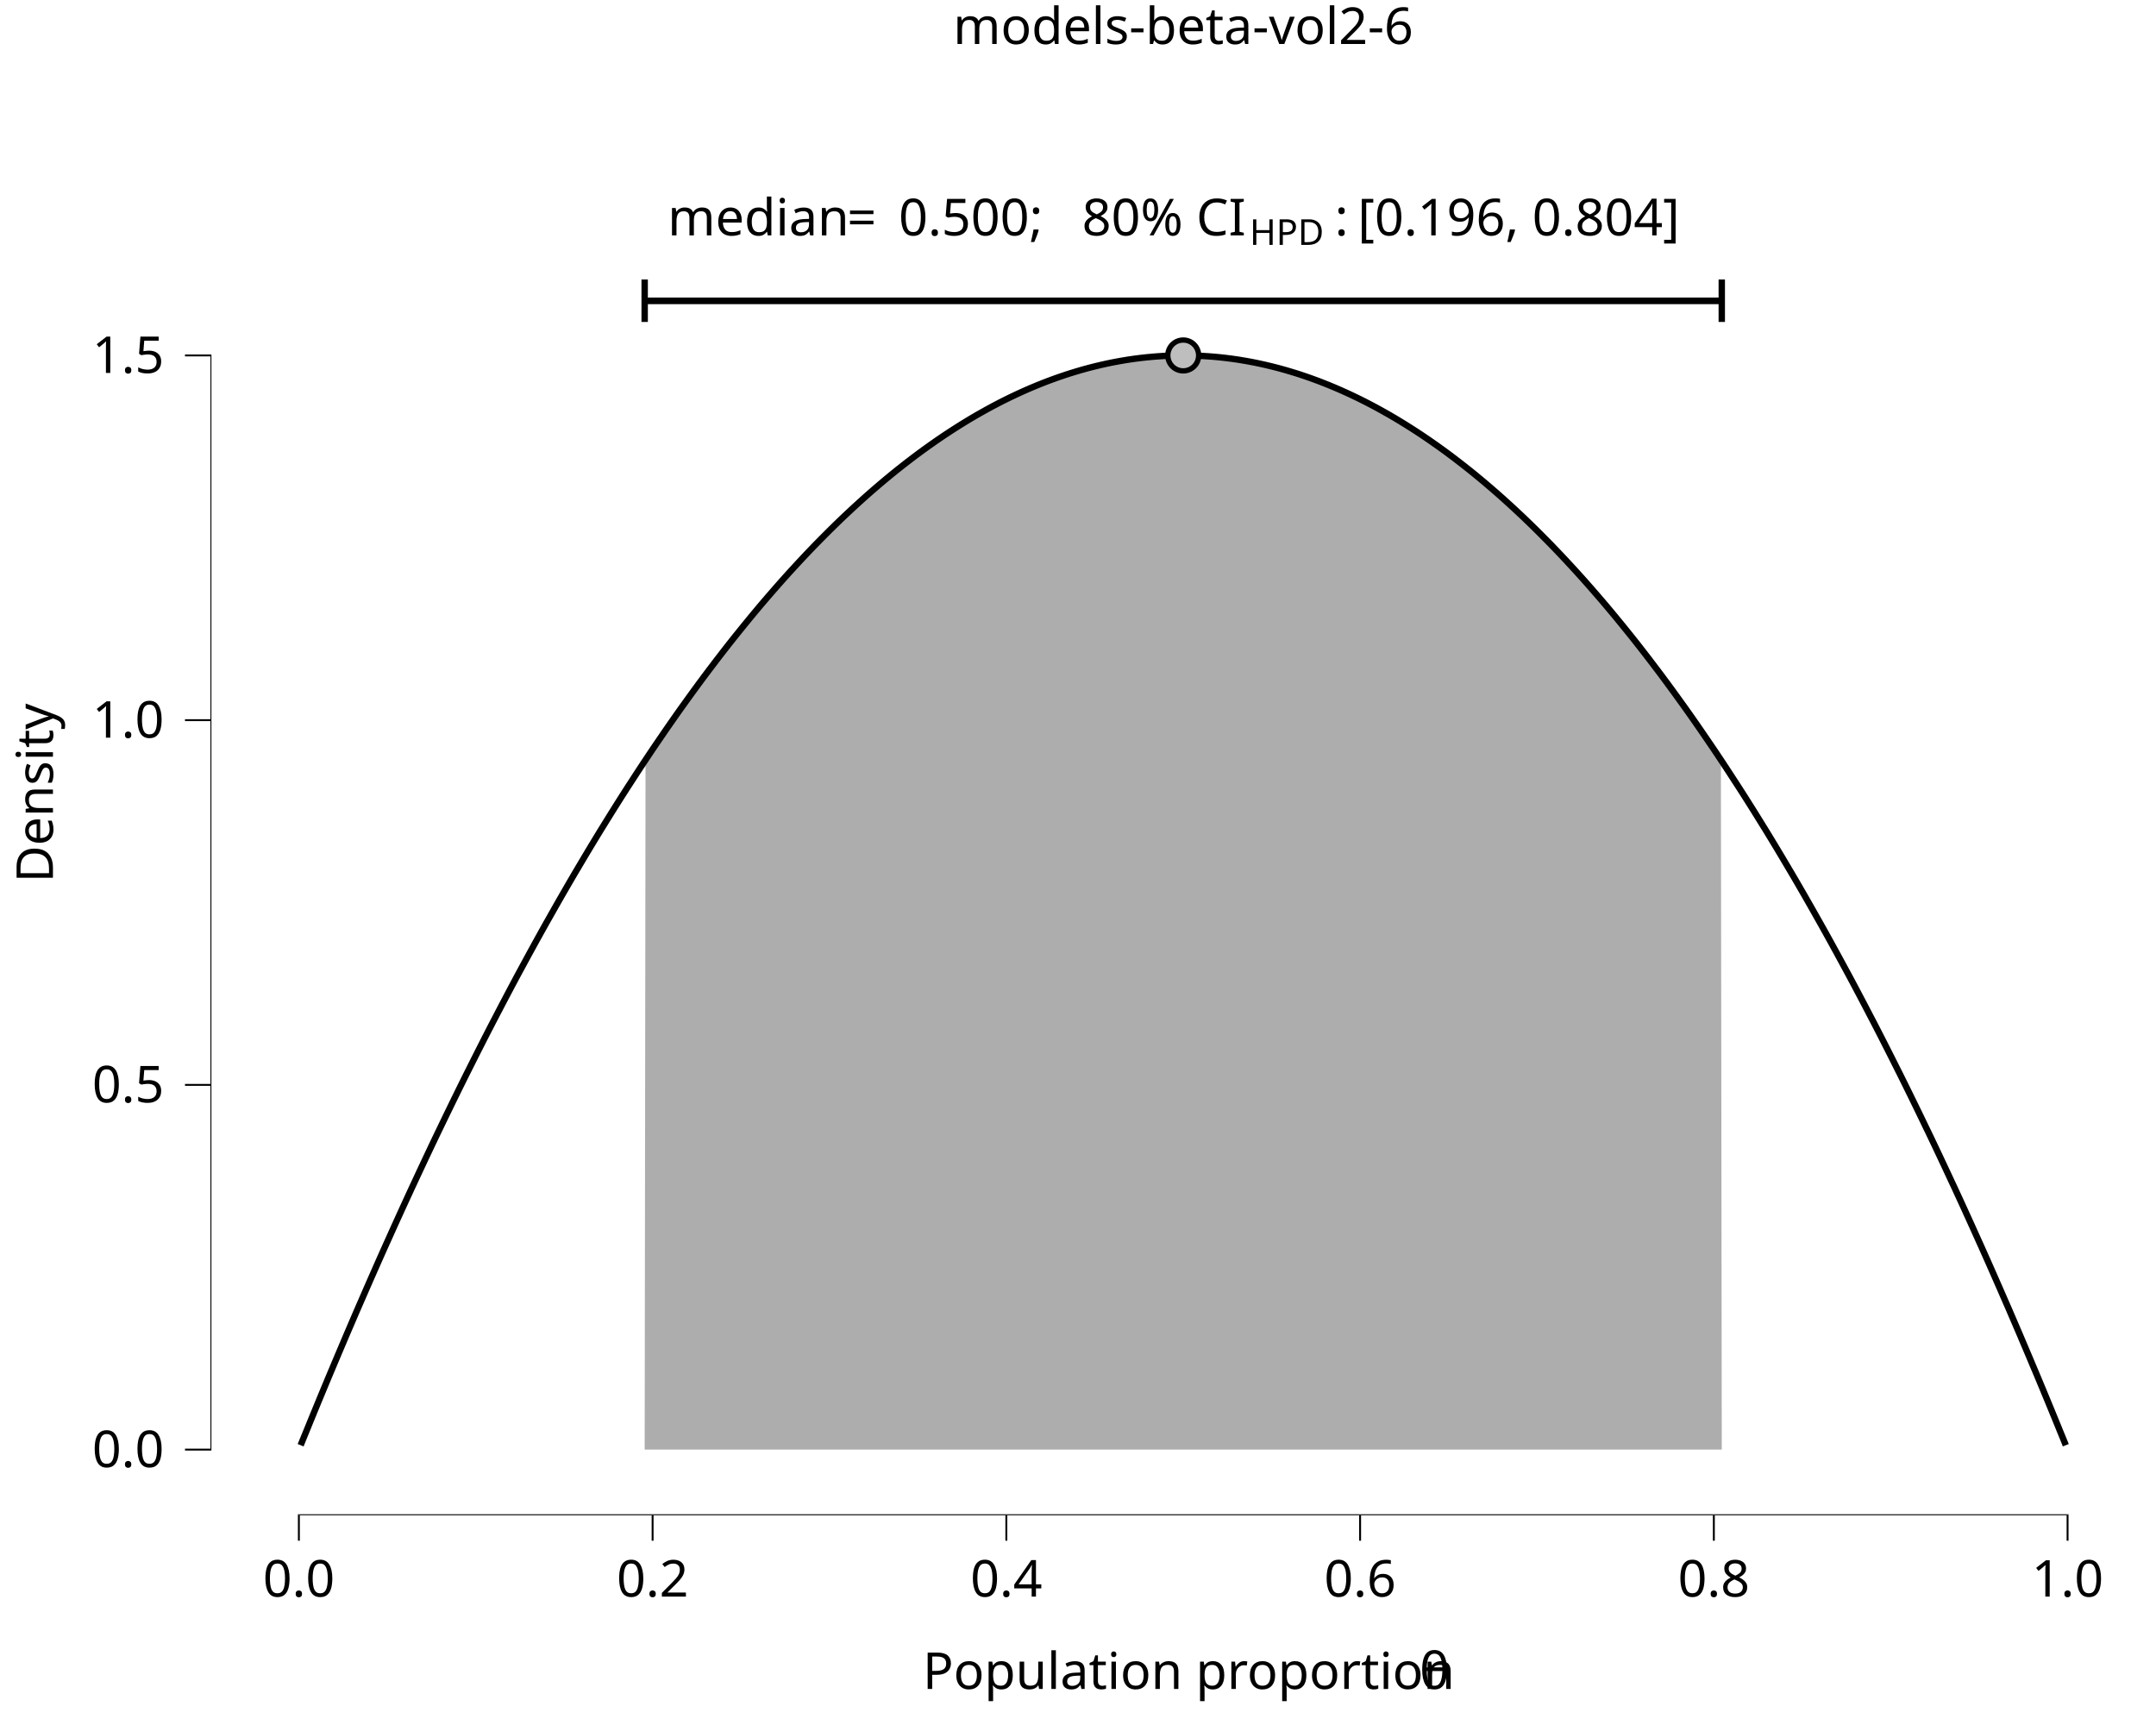
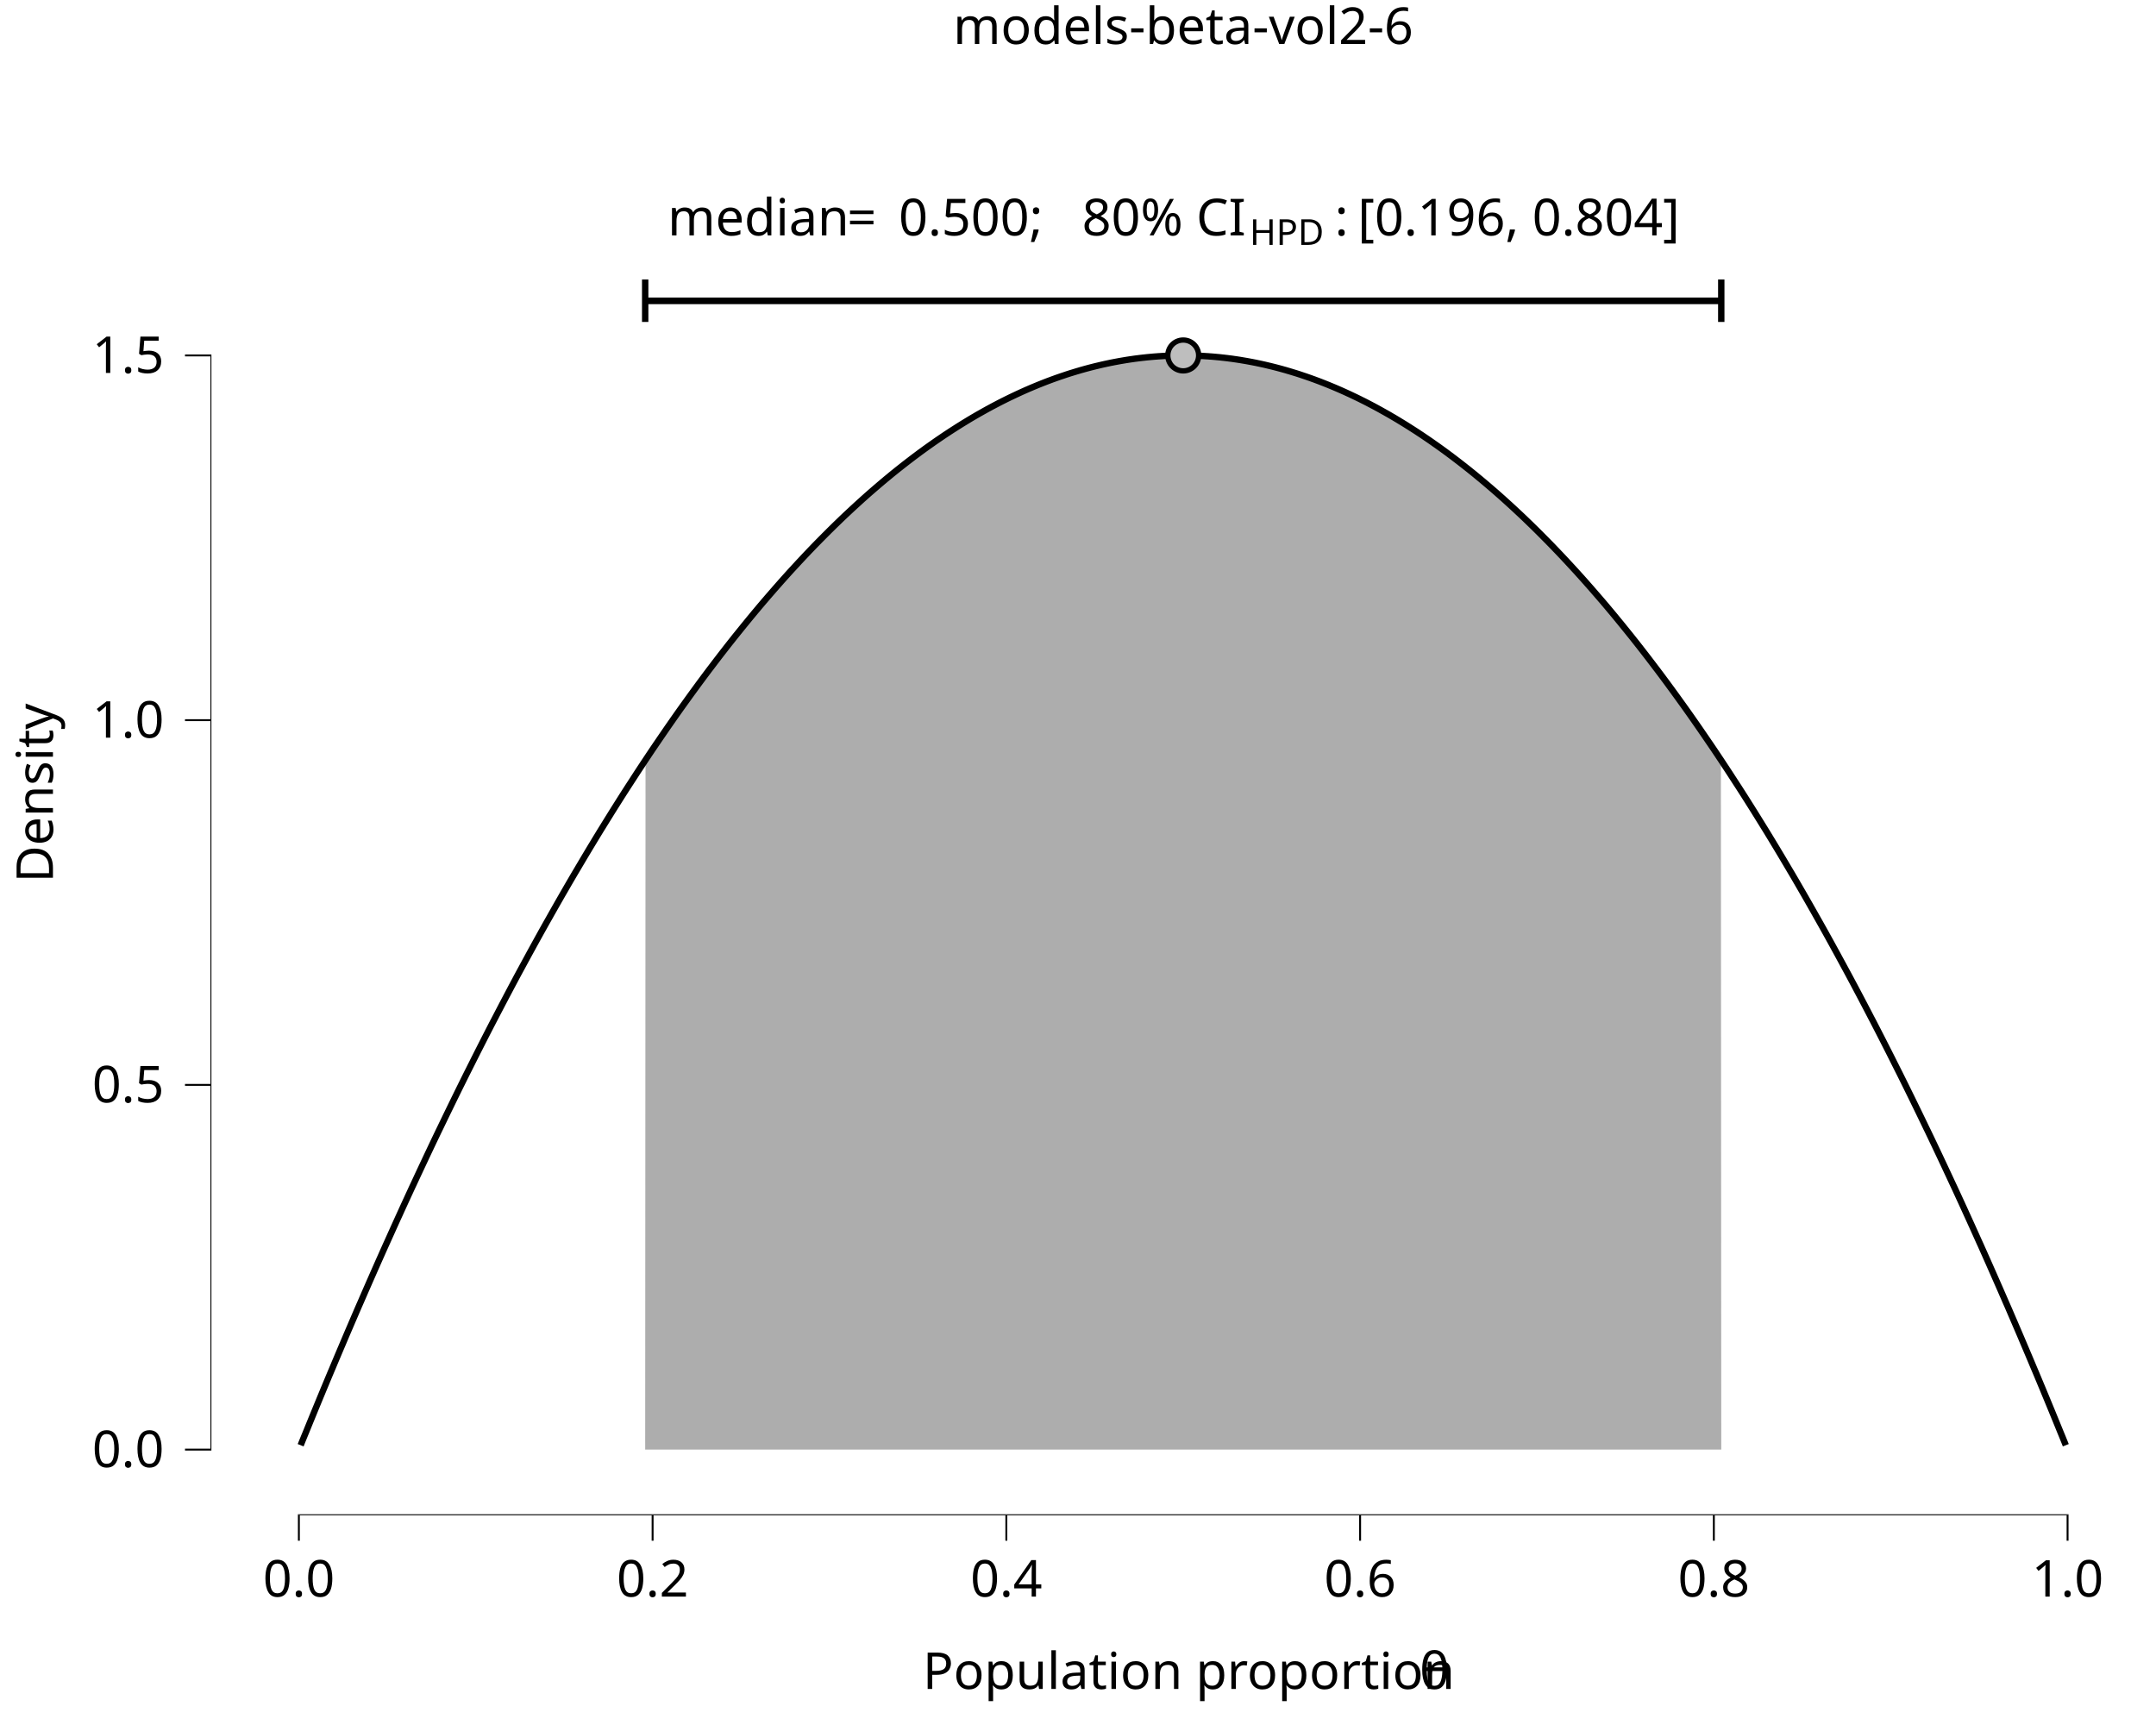
<svg xmlns="http://www.w3.org/2000/svg" class="svglite" data-engine-version="2.0" width="720.00pt" height="576.00pt" viewBox="0 0 720.00 576.00">
  <defs>
    <style type="text/css">
    .svglite line, .svglite polyline, .svglite polygon, .svglite path, .svglite rect, .svglite circle {
      fill: none;
      stroke: #000000;
      stroke-linecap: round;
      stroke-linejoin: round;
      stroke-miterlimit: 10.00;
    }
  </style>
  </defs>
  <rect width="100%" height="100%" style="stroke: none; fill: #FFFFFF;" />
  <defs>
    <clipPath id="cpMC4wMHw3MjAuMDB8MC4wMHw1NzYuMDA=">
      <rect x="0.00" y="0.00" width="720.00" height="576.00" />
    </clipPath>
  </defs>
  <g clip-path="url(#cpMC4wMHw3MjAuMDB8MC4wMHw1NzYuMDA=)">
    <rect x="-0" y="0.00" width="720.00" height="576.00" style="stroke-width: 10.67; stroke: none;" />
  </g>
  <defs>
    <clipPath id="cpNzAuMjh8NzIwLjAwfDIzLjcwfDUwNS45Ng==">
      <rect x="70.28" y="23.70" width="649.72" height="482.26" />
    </clipPath>
  </defs>
  <g clip-path="url(#cpNzAuMjh8NzIwLjAwfDIzLjcwfDUwNS45Ng==)">
    <rect x="70.28" y="23.70" width="649.72" height="482.26" style="stroke-width: 10.67; stroke: none;" />
-     <polygon points="215.29,484.04 215.58,253.74 216.17,252.86 216.76,251.97 217.35,251.09 217.94,250.21 218.53,249.34 219.12,248.47 219.72,247.60 220.31,246.73 220.90,245.87 221.49,245.01 222.08,244.15 222.67,243.29 223.26,242.44 223.85,241.59 224.44,240.75 225.03,239.90 225.62,239.06 226.21,238.22 226.80,237.39 227.39,236.56 227.98,235.73 228.58,234.90 229.17,234.08 229.76,233.26 230.35,232.44 230.94,231.63 231.53,230.82 232.12,230.01 232.71,229.21 233.30,228.40 233.89,227.60 234.48,226.81 235.07,226.01 235.66,225.22 236.25,224.44 236.84,223.65 237.44,222.87 238.03,222.09 238.62,221.31 239.21,220.54 239.80,219.77 240.39,219.00 240.98,218.24 241.57,217.48 242.16,216.72 242.75,215.96 243.34,215.21 243.93,214.46 244.52,213.72 245.11,212.97 245.70,212.23 246.30,211.49 246.89,210.76 247.48,210.03 248.07,209.30 248.66,208.57 249.25,207.85 249.84,207.13 250.43,206.41 251.02,205.69 251.61,204.98 252.20,204.27 252.79,203.57 253.38,202.86 253.97,202.16 254.56,201.47 255.15,200.77 255.75,200.08 256.34,199.39 256.93,198.71 257.52,198.03 258.11,197.35 258.70,196.67 259.29,196.00 259.88,195.33 260.47,194.66 261.06,193.99 261.65,193.33 262.24,192.67 262.83,192.02 263.42,191.36 264.01,190.71 264.61,190.06 265.20,189.42 265.79,188.78 266.38,188.14 266.97,187.50 267.56,186.87 268.15,186.24 268.74,185.61 269.33,184.99 269.92,184.37 270.51,183.75 271.10,183.14 271.69,182.52 272.28,181.91 272.87,181.31 273.47,180.70 274.06,180.10 274.65,179.51 275.24,178.91 275.83,178.32 276.42,177.73 277.01,177.14 277.60,176.56 278.19,175.98 278.78,175.40 279.37,174.83 279.96,174.26 280.55,173.69 281.14,173.12 281.73,172.56 282.32,172.00 282.92,171.44 283.51,170.89 284.10,170.34 284.69,169.79 285.28,169.25 285.87,168.70 286.46,168.17 287.05,167.63 287.64,167.10 288.23,166.56 288.82,166.04 289.41,165.51 290.00,164.99 290.59,164.47 291.18,163.96 291.78,163.44 292.37,162.93 292.96,162.43 293.55,161.92 294.14,161.42 294.73,160.92 295.32,160.43 295.91,159.93 296.50,159.45 297.09,158.96 297.68,158.47 298.27,157.99 298.86,157.52 299.45,157.04 300.04,156.57 300.64,156.10 301.23,155.63 301.82,155.17 302.41,154.71 303.00,154.25 303.59,153.80 304.18,153.35 304.77,152.90 305.36,152.45 305.95,152.01 306.54,151.57 307.13,151.13 307.72,150.70 308.31,150.27 308.90,149.84 309.50,149.41 310.09,148.99 310.68,148.57 311.27,148.16 311.86,147.74 312.45,147.33 313.04,146.92 313.63,146.52 314.22,146.12 314.81,145.72 315.40,145.32 315.99,144.93 316.58,144.54 317.17,144.15 317.76,143.77 318.35,143.39 318.95,143.01 319.54,142.63 320.13,142.26 320.72,141.89 321.31,141.52 321.90,141.16 322.49,140.80 323.08,140.44 323.67,140.08 324.26,139.73 324.85,139.38 325.44,139.04 326.03,138.69 326.62,138.35 327.21,138.02 327.81,137.68 328.40,137.35 328.99,137.02 329.58,136.69 330.17,136.37 330.76,136.05 331.35,135.73 331.94,135.42 332.53,135.11 333.12,134.80 333.71,134.49 334.30,134.19 334.89,133.89 335.48,133.60 336.07,133.30 336.67,133.01 337.26,132.72 337.85,132.44 338.44,132.16 339.03,131.88 339.62,131.60 340.21,131.33 340.80,131.06 341.39,130.79 341.98,130.53 342.57,130.26 343.16,130.01 343.75,129.75 344.34,129.50 344.93,129.25 345.53,129.00 346.12,128.76 346.71,128.51 347.30,128.28 347.89,128.04 348.48,127.81 349.07,127.58 349.66,127.35 350.25,127.13 350.84,126.91 351.43,126.69 352.02,126.48 352.61,126.26 353.20,126.06 353.79,125.85 354.38,125.65 354.98,125.45 355.57,125.25 356.16,125.05 356.75,124.86 357.34,124.67 357.93,124.49 358.52,124.31 359.11,124.13 359.70,123.95 360.29,123.78 360.88,123.60 361.47,123.44 362.06,123.27 362.65,123.11 363.24,122.95 363.84,122.79 364.43,122.64 365.02,122.49 365.61,122.34 366.20,122.20 366.79,122.06 367.38,121.92 367.97,121.78 368.56,121.65 369.15,121.52 369.74,121.39 370.33,121.27 370.92,121.14 371.51,121.03 372.10,120.91 372.70,120.80 373.29,120.69 373.88,120.58 374.47,120.48 375.06,120.38 375.65,120.28 376.24,120.18 376.83,120.09 377.42,120.00 378.01,119.92 378.60,119.83 379.19,119.75 379.78,119.68 380.37,119.60 380.96,119.53 381.55,119.46 382.15,119.40 382.74,119.33 383.33,119.27 383.92,119.22 384.51,119.16 385.10,119.11 385.69,119.06 386.28,119.02 386.87,118.97 387.46,118.94 388.05,118.90 388.64,118.86 389.23,118.83 389.82,118.81 390.41,118.78 391.01,118.76 391.60,118.74 392.19,118.72 392.78,118.71 393.37,118.70 393.96,118.69 394.55,118.69 395.14,118.69 395.73,118.69 396.32,118.69 396.91,118.70 397.50,118.71 398.09,118.72 398.68,118.74 399.27,118.76 399.87,118.78 400.46,118.81 401.05,118.83 401.64,118.86 402.23,118.90 402.82,118.94 403.41,118.97 404.00,119.02 404.59,119.06 405.18,119.11 405.77,119.16 406.36,119.22 406.95,119.27 407.54,119.33 408.13,119.40 408.73,119.46 409.32,119.53 409.91,119.60 410.50,119.68 411.09,119.75 411.68,119.83 412.27,119.92 412.86,120.00 413.45,120.09 414.04,120.18 414.63,120.28 415.22,120.38 415.81,120.48 416.40,120.58 416.99,120.69 417.58,120.80 418.18,120.91 418.77,121.03 419.36,121.14 419.95,121.27 420.54,121.39 421.13,121.52 421.72,121.65 422.31,121.78 422.90,121.92 423.49,122.06 424.08,122.20 424.67,122.34 425.26,122.49 425.85,122.64 426.44,122.79 427.04,122.95 427.63,123.11 428.22,123.27 428.81,123.44 429.40,123.60 429.99,123.78 430.58,123.95 431.17,124.13 431.76,124.31 432.35,124.49 432.94,124.67 433.53,124.86 434.12,125.05 434.71,125.25 435.30,125.45 435.90,125.65 436.49,125.85 437.08,126.06 437.67,126.26 438.26,126.48 438.85,126.69 439.44,126.91 440.03,127.13 440.62,127.35 441.21,127.58 441.80,127.81 442.39,128.04 442.98,128.28 443.57,128.51 444.16,128.76 444.75,129.00 445.35,129.25 445.94,129.50 446.53,129.75 447.12,130.01 447.71,130.26 448.30,130.53 448.89,130.79 449.48,131.06 450.07,131.33 450.66,131.60 451.25,131.88 451.84,132.16 452.43,132.44 453.02,132.72 453.61,133.01 454.21,133.30 454.80,133.60 455.39,133.89 455.98,134.19 456.57,134.49 457.16,134.80 457.75,135.11 458.34,135.42 458.93,135.73 459.52,136.05 460.11,136.37 460.70,136.69 461.29,137.02 461.88,137.35 462.47,137.68 463.07,138.02 463.66,138.35 464.25,138.69 464.84,139.04 465.43,139.38 466.02,139.73 466.61,140.08 467.20,140.44 467.79,140.80 468.38,141.16 468.97,141.52 469.56,141.89 470.15,142.26 470.74,142.63 471.33,143.01 471.93,143.39 472.52,143.77 473.11,144.15 473.70,144.54 474.29,144.93 474.88,145.32 475.47,145.72 476.06,146.12 476.65,146.52 477.24,146.92 477.83,147.33 478.42,147.74 479.01,148.16 479.60,148.57 480.19,148.99 480.78,149.41 481.38,149.84 481.97,150.27 482.56,150.70 483.15,151.13 483.74,151.57 484.33,152.01 484.92,152.45 485.51,152.90 486.10,153.35 486.69,153.80 487.28,154.25 487.87,154.71 488.46,155.17 489.05,155.63 489.64,156.10 490.24,156.57 490.83,157.04 491.42,157.52 492.01,157.99 492.60,158.47 493.19,158.96 493.78,159.45 494.37,159.93 494.96,160.43 495.55,160.92 496.14,161.42 496.73,161.92 497.32,162.43 497.91,162.93 498.50,163.44 499.10,163.96 499.69,164.47 500.28,164.99 500.87,165.51 501.46,166.04 502.05,166.56 502.64,167.10 503.23,167.63 503.82,168.17 504.41,168.70 505.00,169.25 505.59,169.79 506.18,170.34 506.77,170.89 507.36,171.44 507.96,172.00 508.55,172.56 509.14,173.12 509.73,173.69 510.32,174.26 510.91,174.83 511.50,175.40 512.09,175.98 512.68,176.56 513.27,177.14 513.86,177.73 514.45,178.32 515.04,178.91 515.63,179.51 516.22,180.10 516.81,180.70 517.41,181.31 518.00,181.91 518.59,182.52 519.18,183.14 519.77,183.75 520.36,184.37 520.95,184.99 521.54,185.61 522.13,186.24 522.72,186.87 523.31,187.50 523.90,188.14 524.49,188.78 525.08,189.42 525.67,190.06 526.27,190.71 526.86,191.36 527.45,192.02 528.04,192.67 528.63,193.33 529.22,193.99 529.81,194.66 530.40,195.33 530.99,196.00 531.58,196.67 532.17,197.35 532.76,198.03 533.35,198.71 533.94,199.39 534.53,200.08 535.13,200.77 535.72,201.47 536.31,202.16 536.90,202.86 537.49,203.57 538.08,204.27 538.67,204.98 539.26,205.69 539.85,206.41 540.44,207.13 541.03,207.85 541.62,208.57 542.21,209.30 542.80,210.03 543.39,210.76 543.98,211.49 544.58,212.23 545.17,212.97 545.76,213.72 546.35,214.46 546.94,215.21 547.53,215.96 548.12,216.72 548.71,217.48 549.30,218.24 549.89,219.00 550.48,219.77 551.07,220.54 551.66,221.31 552.25,222.09 552.84,222.87 553.44,223.65 554.03,224.44 554.62,225.22 555.21,226.01 555.80,226.81 556.39,227.60 556.98,228.40 557.57,229.21 558.16,230.01 558.75,230.82 559.34,231.63 559.93,232.44 560.52,233.26 561.11,234.08 561.70,234.90 562.30,235.73 562.89,236.56 563.48,237.39 564.07,238.22 564.66,239.06 565.25,239.90 565.84,240.75 566.43,241.59 567.02,242.44 567.61,243.29 568.20,244.15 568.79,245.01 569.38,245.87 569.97,246.73 570.56,247.60 571.16,248.47 571.75,249.34 572.34,250.21 572.93,251.09 573.52,251.97 574.11,252.86 574.70,253.74 574.99,484.04 " style="stroke-width: 1.07; stroke: none; stroke-linecap: butt; fill: #999999; fill-opacity: 0.80;" />
+     <polygon points="215.46,484.04 215.58,253.74 216.17,252.86 216.76,251.97 217.35,251.09 217.94,250.21 218.53,249.34 219.12,248.47 219.72,247.60 220.31,246.73 220.90,245.87 221.49,245.01 222.08,244.15 222.67,243.29 223.26,242.44 223.85,241.59 224.44,240.75 225.03,239.90 225.62,239.06 226.21,238.22 226.80,237.39 227.39,236.56 227.98,235.73 228.58,234.90 229.17,234.08 229.76,233.26 230.35,232.44 230.94,231.63 231.53,230.82 232.12,230.01 232.71,229.21 233.30,228.40 233.89,227.60 234.48,226.81 235.07,226.01 235.66,225.22 236.25,224.44 236.84,223.65 237.44,222.87 238.03,222.09 238.62,221.31 239.21,220.54 239.80,219.77 240.39,219.00 240.98,218.24 241.57,217.48 242.16,216.72 242.75,215.96 243.34,215.21 243.93,214.46 244.52,213.72 245.11,212.97 245.70,212.23 246.30,211.49 246.89,210.76 247.48,210.03 248.07,209.30 248.66,208.57 249.25,207.85 249.84,207.13 250.43,206.41 251.02,205.69 251.61,204.98 252.20,204.27 252.79,203.57 253.38,202.86 253.97,202.16 254.56,201.47 255.15,200.77 255.75,200.08 256.34,199.39 256.93,198.71 257.52,198.03 258.11,197.35 258.70,196.67 259.29,196.00 259.88,195.33 260.47,194.66 261.06,193.99 261.65,193.33 262.24,192.67 262.83,192.02 263.42,191.36 264.01,190.71 264.61,190.06 265.20,189.42 265.79,188.78 266.38,188.14 266.97,187.50 267.56,186.87 268.15,186.24 268.74,185.61 269.33,184.99 269.92,184.37 270.51,183.75 271.10,183.14 271.69,182.52 272.28,181.91 272.87,181.31 273.47,180.70 274.06,180.10 274.65,179.51 275.24,178.91 275.83,178.32 276.42,177.73 277.01,177.14 277.60,176.56 278.19,175.98 278.78,175.40 279.37,174.83 279.96,174.26 280.55,173.69 281.14,173.12 281.73,172.56 282.32,172.00 282.92,171.44 283.51,170.89 284.10,170.34 284.69,169.79 285.28,169.25 285.87,168.70 286.46,168.17 287.05,167.63 287.64,167.10 288.23,166.56 288.82,166.04 289.41,165.51 290.00,164.99 290.59,164.47 291.18,163.96 291.78,163.44 292.37,162.93 292.96,162.43 293.55,161.92 294.14,161.42 294.73,160.92 295.32,160.43 295.91,159.93 296.50,159.45 297.09,158.96 297.68,158.47 298.27,157.99 298.86,157.52 299.45,157.04 300.04,156.57 300.64,156.10 301.23,155.63 301.82,155.17 302.41,154.71 303.00,154.25 303.59,153.80 304.18,153.35 304.77,152.90 305.36,152.45 305.95,152.01 306.54,151.57 307.13,151.13 307.72,150.70 308.31,150.27 308.90,149.84 309.50,149.41 310.09,148.99 310.68,148.57 311.27,148.16 311.86,147.74 312.45,147.33 313.04,146.92 313.63,146.52 314.22,146.12 314.81,145.72 315.40,145.32 315.99,144.93 316.58,144.54 317.17,144.15 317.76,143.77 318.35,143.39 318.95,143.01 319.54,142.63 320.13,142.26 320.72,141.89 321.31,141.52 321.90,141.16 322.49,140.80 323.08,140.44 323.67,140.08 324.26,139.73 324.85,139.38 325.44,139.04 326.03,138.69 326.62,138.35 327.21,138.02 327.81,137.68 328.40,137.35 328.99,137.02 329.58,136.69 330.17,136.37 330.76,136.05 331.35,135.73 331.94,135.42 332.53,135.11 333.12,134.80 333.71,134.49 334.30,134.19 334.89,133.89 335.48,133.60 336.07,133.30 336.67,133.01 337.26,132.72 337.85,132.44 338.44,132.16 339.03,131.88 339.62,131.60 340.21,131.33 340.80,131.06 341.39,130.79 341.98,130.53 342.57,130.26 343.16,130.01 343.75,129.75 344.34,129.50 344.93,129.25 345.53,129.00 346.12,128.76 346.71,128.51 347.30,128.28 347.89,128.04 348.48,127.81 349.07,127.58 349.66,127.35 350.25,127.13 350.84,126.91 351.43,126.69 352.02,126.48 352.61,126.26 353.20,126.06 353.79,125.85 354.38,125.65 354.98,125.45 355.57,125.25 356.16,125.05 356.75,124.86 357.34,124.67 357.93,124.49 358.52,124.31 359.11,124.13 359.70,123.95 360.29,123.78 360.88,123.60 361.47,123.44 362.06,123.27 362.65,123.11 363.24,122.95 363.84,122.79 364.43,122.64 365.02,122.49 365.61,122.34 366.20,122.20 366.79,122.06 367.38,121.92 367.97,121.78 368.56,121.65 369.15,121.52 369.74,121.39 370.33,121.27 370.92,121.14 371.51,121.03 372.10,120.91 372.70,120.80 373.29,120.69 373.88,120.58 374.47,120.48 375.06,120.38 375.65,120.28 376.24,120.18 376.83,120.09 377.42,120.00 378.01,119.92 378.60,119.83 379.19,119.75 379.78,119.68 380.37,119.60 380.96,119.53 381.55,119.46 382.15,119.40 382.74,119.33 383.33,119.27 383.92,119.22 384.51,119.16 385.10,119.11 385.69,119.06 386.28,119.02 386.87,118.97 387.46,118.94 388.05,118.90 388.64,118.86 389.23,118.83 389.82,118.81 390.41,118.78 391.01,118.76 391.60,118.74 392.19,118.72 392.78,118.71 393.37,118.70 393.96,118.69 394.55,118.69 395.14,118.69 395.73,118.69 396.32,118.69 396.91,118.70 397.50,118.71 398.09,118.72 398.68,118.74 399.27,118.76 399.87,118.78 400.46,118.81 401.05,118.83 401.64,118.86 402.23,118.90 402.82,118.94 403.41,118.97 404.00,119.02 404.59,119.06 405.18,119.11 405.77,119.16 406.36,119.22 406.95,119.27 407.54,119.33 408.13,119.40 408.73,119.46 409.32,119.53 409.91,119.60 410.50,119.68 411.09,119.75 411.68,119.83 412.27,119.92 412.86,120.00 413.45,120.09 414.04,120.18 414.63,120.28 415.22,120.38 415.81,120.48 416.40,120.58 416.99,120.69 417.58,120.80 418.18,120.91 418.77,121.03 419.36,121.14 419.95,121.27 420.54,121.39 421.13,121.52 421.72,121.65 422.31,121.78 422.90,121.92 423.49,122.06 424.08,122.20 424.67,122.34 425.26,122.49 425.85,122.64 426.44,122.79 427.04,122.95 427.63,123.11 428.22,123.27 428.81,123.44 429.40,123.60 429.99,123.78 430.58,123.95 431.17,124.13 431.76,124.31 432.35,124.49 432.94,124.67 433.53,124.86 434.12,125.05 434.71,125.25 435.30,125.45 435.90,125.65 436.49,125.85 437.08,126.06 437.67,126.26 438.26,126.48 438.85,126.69 439.44,126.91 440.03,127.13 440.62,127.35 441.21,127.58 441.80,127.81 442.39,128.04 442.98,128.28 443.57,128.51 444.16,128.76 444.75,129.00 445.35,129.25 445.94,129.50 446.53,129.75 447.12,130.01 447.71,130.26 448.30,130.53 448.89,130.79 449.48,131.06 450.07,131.33 450.66,131.60 451.25,131.88 451.84,132.16 452.43,132.44 453.02,132.72 453.61,133.01 454.21,133.30 454.80,133.60 455.39,133.89 455.98,134.19 456.57,134.49 457.16,134.80 457.75,135.11 458.34,135.42 458.93,135.73 459.52,136.05 460.11,136.37 460.70,136.69 461.29,137.02 461.88,137.35 462.47,137.68 463.07,138.02 463.66,138.35 464.25,138.69 464.84,139.04 465.43,139.38 466.02,139.73 466.61,140.08 467.20,140.44 467.79,140.80 468.38,141.16 468.97,141.52 469.56,141.89 470.15,142.26 470.74,142.63 471.33,143.01 471.93,143.39 472.52,143.77 473.11,144.15 473.70,144.54 474.29,144.93 474.88,145.32 475.47,145.72 476.06,146.12 476.65,146.52 477.24,146.92 477.83,147.33 478.42,147.74 479.01,148.16 479.60,148.57 480.19,148.99 480.78,149.41 481.38,149.84 481.97,150.27 482.56,150.70 483.15,151.13 483.74,151.57 484.33,152.01 484.92,152.45 485.51,152.90 486.10,153.35 486.69,153.80 487.28,154.25 487.87,154.71 488.46,155.17 489.05,155.63 489.64,156.10 490.24,156.57 490.83,157.04 491.42,157.52 492.01,157.99 492.60,158.47 493.19,158.96 493.78,159.45 494.37,159.93 494.96,160.43 495.55,160.92 496.14,161.42 496.73,161.92 497.32,162.43 497.91,162.93 498.50,163.44 499.10,163.96 499.69,164.47 500.28,164.99 500.87,165.51 501.46,166.04 502.05,166.56 502.64,167.10 503.23,167.63 503.82,168.17 504.41,168.70 505.00,169.25 505.59,169.79 506.18,170.34 506.77,170.89 507.36,171.44 507.96,172.00 508.55,172.56 509.14,173.12 509.73,173.69 510.32,174.26 510.91,174.83 511.50,175.40 512.09,175.98 512.68,176.56 513.27,177.14 513.86,177.73 514.45,178.32 515.04,178.91 515.63,179.51 516.22,180.10 516.81,180.70 517.41,181.31 518.00,181.91 518.59,182.52 519.18,183.14 519.77,183.75 520.36,184.37 520.95,184.99 521.54,185.61 522.13,186.24 522.72,186.87 523.31,187.50 523.90,188.14 524.49,188.78 525.08,189.42 525.67,190.06 526.27,190.71 526.86,191.36 527.45,192.02 528.04,192.67 528.63,193.33 529.22,193.99 529.81,194.66 530.40,195.33 530.99,196.00 531.58,196.67 532.17,197.35 532.76,198.03 533.35,198.71 533.94,199.39 534.53,200.08 535.13,200.77 535.72,201.47 536.31,202.16 536.90,202.86 537.49,203.57 538.08,204.27 538.67,204.98 539.26,205.69 539.85,206.41 540.44,207.13 541.03,207.85 541.62,208.57 542.21,209.30 542.80,210.03 543.39,210.76 543.98,211.49 544.58,212.23 545.17,212.97 545.76,213.72 546.35,214.46 546.94,215.21 547.53,215.96 548.12,216.72 548.71,217.48 549.30,218.24 549.89,219.00 550.48,219.77 551.07,220.54 551.66,221.31 552.25,222.09 552.84,222.87 553.44,223.65 554.03,224.44 554.62,225.22 555.21,226.01 555.80,226.81 556.39,227.60 556.98,228.40 557.57,229.21 558.16,230.01 558.75,230.82 559.34,231.63 559.93,232.44 560.52,233.26 561.11,234.08 561.70,234.90 562.30,235.73 562.89,236.56 563.48,237.39 564.07,238.22 564.66,239.06 565.25,239.90 565.84,240.75 566.43,241.59 567.02,242.44 567.61,243.29 568.20,244.15 568.79,245.01 569.38,245.87 569.97,246.73 570.56,247.60 571.16,248.47 571.75,249.34 572.34,250.21 572.93,251.09 573.52,251.97 574.11,252.86 574.70,253.74 574.82,484.04 " style="stroke-width: 1.07; stroke: none; stroke-linecap: butt; fill: #999999; fill-opacity: 0.80;" />
    <polyline points="100.40,482.58 100.99,481.12 101.58,479.67 102.18,478.22 102.77,476.77 103.36,475.32 103.95,473.88 104.54,472.44 105.13,471.00 105.72,469.57 106.31,468.14 106.90,466.71 107.49,465.29 108.08,463.86 108.67,462.45 109.26,461.03 109.85,459.62 110.44,458.21 111.04,456.80 111.63,455.39 112.22,453.99 112.81,452.59 113.40,451.20 113.99,449.81 114.58,448.42 115.17,447.03 115.76,445.64 116.35,444.26 116.94,442.89 117.53,441.51 118.12,440.14 118.71,438.77 119.30,437.40 119.89,436.04 120.49,434.68 121.08,433.32 121.67,431.97 122.26,430.61 122.85,429.27 123.44,427.92 124.03,426.58 124.62,425.24 125.21,423.90 125.80,422.57 126.39,421.23 126.98,419.91 127.57,418.58 128.16,417.26 128.75,415.94 129.35,414.62 129.94,413.31 130.53,412.00 131.12,410.69 131.71,409.38 132.30,408.08 132.89,406.78 133.48,405.49 134.07,404.19 134.66,402.90 135.25,401.61 135.84,400.33 136.43,399.05 137.02,397.77 137.61,396.49 138.21,395.22 138.80,393.95 139.39,392.68 139.98,391.42 140.57,390.16 141.16,388.90 141.75,387.65 142.34,386.39 142.93,385.14 143.52,383.90 144.11,382.65 144.70,381.41 145.29,380.17 145.88,378.94 146.47,377.71 147.07,376.48 147.66,375.25 148.25,374.03 148.84,372.81 149.43,371.59 150.02,370.38 150.61,369.17 151.20,367.96 151.79,366.75 152.38,365.55 152.97,364.35 153.56,363.15 154.15,361.96 154.74,360.77 155.33,359.58 155.92,358.39 156.52,357.21 157.11,356.03 157.70,354.86 158.29,353.68 158.88,352.51 159.47,351.34 160.06,350.18 160.65,349.02 161.24,347.86 161.83,346.70 162.42,345.55 163.01,344.40 163.60,343.25 164.19,342.11 164.78,340.97 165.38,339.83 165.97,338.69 166.56,337.56 167.15,336.43 167.74,335.30 168.33,334.18 168.92,333.06 169.51,331.94 170.10,330.83 170.69,329.71 171.28,328.60 171.87,327.50 172.46,326.39 173.05,325.29 173.64,324.20 174.24,323.10 174.83,322.01 175.42,320.92 176.01,319.84 176.60,318.75 177.19,317.67 177.78,316.60 178.37,315.52 178.96,314.45 179.55,313.38 180.14,312.32 180.73,311.25 181.32,310.20 181.91,309.14 182.50,308.09 183.10,307.03 183.69,305.99 184.28,304.94 184.87,303.90 185.46,302.86 186.05,301.82 186.64,300.79 187.23,299.76 187.82,298.73 188.41,297.71 189.00,296.69 189.59,295.67 190.18,294.65 190.77,293.64 191.36,292.63 191.95,291.62 192.55,290.62 193.14,289.62 193.73,288.62 194.32,287.63 194.91,286.63 195.50,285.64 196.09,284.66 196.68,283.67 197.27,282.69 197.86,281.72 198.45,280.74 199.04,279.77 199.63,278.80 200.22,277.83 200.81,276.87 201.41,275.91 202.00,274.95 202.59,274.00 203.18,273.05 203.77,272.10 204.36,271.15 204.95,270.21 205.54,269.27 206.13,268.34 206.72,267.40 207.31,266.47 207.90,265.54 208.49,264.62 209.08,263.70 209.67,262.78 210.27,261.86 210.86,260.95 211.45,260.04 212.04,259.13 212.63,258.22 213.22,257.32 213.81,256.42 214.40,255.53 214.99,254.63 215.58,253.74 216.17,252.86 216.76,251.97 217.35,251.09 217.94,250.21 218.53,249.34 219.12,248.47 219.72,247.60 220.31,246.73 220.90,245.87 221.49,245.01 222.08,244.15 222.67,243.29 223.26,242.44 223.85,241.59 224.44,240.75 225.03,239.90 225.62,239.06 226.21,238.22 226.80,237.39 227.39,236.56 227.98,235.73 228.58,234.90 229.17,234.08 229.76,233.26 230.35,232.44 230.94,231.63 231.53,230.82 232.12,230.01 232.71,229.21 233.30,228.40 233.89,227.60 234.48,226.81 235.07,226.01 235.66,225.22 236.25,224.44 236.84,223.65 237.44,222.87 238.03,222.09 238.62,221.31 239.21,220.54 239.80,219.77 240.39,219.00 240.98,218.24 241.57,217.48 242.16,216.72 242.75,215.96 243.34,215.21 243.93,214.46 244.52,213.72 245.11,212.97 245.70,212.23 246.30,211.49 246.89,210.76 247.48,210.03 248.07,209.30 248.66,208.57 249.25,207.85 249.84,207.13 250.43,206.41 251.02,205.69 251.61,204.98 252.20,204.27 252.79,203.57 253.38,202.86 253.97,202.16 254.56,201.47 255.15,200.77 255.75,200.08 256.34,199.39 256.93,198.71 257.52,198.03 258.11,197.35 258.70,196.67 259.29,196.00 259.88,195.33 260.47,194.66 261.06,193.99 261.65,193.33 262.24,192.67 262.83,192.02 263.42,191.36 264.01,190.71 264.61,190.06 265.20,189.42 265.79,188.78 266.38,188.14 266.97,187.50 267.56,186.87 268.15,186.24 268.74,185.61 269.33,184.99 269.92,184.37 270.51,183.75 271.10,183.14 271.69,182.52 272.28,181.91 272.87,181.31 273.47,180.70 274.06,180.10 274.65,179.51 275.24,178.91 275.83,178.32 276.42,177.73 277.01,177.14 277.60,176.56 278.19,175.98 278.78,175.40 279.37,174.83 279.96,174.26 280.55,173.69 281.14,173.12 281.73,172.56 282.32,172.00 282.92,171.44 283.51,170.89 284.10,170.34 284.69,169.79 285.28,169.25 285.87,168.70 286.46,168.17 287.05,167.63 287.64,167.10 288.23,166.56 288.82,166.04 289.41,165.51 290.00,164.99 290.59,164.47 291.18,163.96 291.78,163.44 292.37,162.93 292.96,162.43 293.55,161.92 294.14,161.42 294.73,160.92 295.32,160.43 295.91,159.93 296.50,159.45 297.09,158.96 297.68,158.47 298.27,157.99 298.86,157.52 299.45,157.04 300.04,156.57 300.64,156.10 301.23,155.63 301.82,155.17 302.41,154.71 303.00,154.25 303.59,153.80 304.18,153.35 304.77,152.90 305.36,152.45 305.95,152.01 306.54,151.57 307.13,151.13 307.72,150.70 308.31,150.27 308.90,149.84 309.50,149.41 310.09,148.99 310.68,148.57 311.27,148.16 311.86,147.74 312.45,147.33 313.04,146.92 313.63,146.52 314.22,146.12 314.81,145.72 315.40,145.32 315.99,144.93 316.58,144.54 317.17,144.15 317.76,143.77 318.35,143.39 318.95,143.01 319.54,142.63 320.13,142.26 320.72,141.89 321.31,141.52 321.90,141.16 322.49,140.80 323.08,140.44 323.67,140.08 324.26,139.73 324.85,139.38 325.44,139.04 326.03,138.69 326.62,138.35 327.21,138.02 327.81,137.68 328.40,137.35 328.99,137.02 329.58,136.69 330.17,136.37 330.76,136.05 331.35,135.73 331.94,135.42 332.53,135.11 333.12,134.80 333.71,134.49 334.30,134.19 334.89,133.89 335.48,133.60 336.07,133.30 336.67,133.01 337.26,132.72 337.85,132.44 338.44,132.16 339.03,131.88 339.62,131.60 340.21,131.33 340.80,131.06 341.39,130.79 341.98,130.53 342.57,130.26 343.16,130.01 343.75,129.75 344.34,129.50 344.93,129.25 345.53,129.00 346.12,128.76 346.71,128.51 347.30,128.28 347.89,128.04 348.48,127.81 349.07,127.58 349.66,127.35 350.25,127.13 350.84,126.91 351.43,126.69 352.02,126.48 352.61,126.26 353.20,126.06 353.79,125.85 354.38,125.65 354.98,125.45 355.57,125.25 356.16,125.05 356.75,124.86 357.34,124.67 357.93,124.49 358.52,124.31 359.11,124.13 359.70,123.95 360.29,123.78 360.88,123.60 361.47,123.44 362.06,123.27 362.65,123.11 363.24,122.95 363.84,122.79 364.43,122.64 365.02,122.49 365.61,122.34 366.20,122.20 366.79,122.06 367.38,121.92 367.97,121.78 368.56,121.65 369.15,121.52 369.74,121.39 370.33,121.27 370.92,121.14 371.51,121.03 372.10,120.91 372.70,120.80 373.29,120.69 373.88,120.58 374.47,120.48 375.06,120.38 375.65,120.28 376.24,120.18 376.83,120.09 377.42,120.00 378.01,119.92 378.60,119.83 379.19,119.75 379.78,119.68 380.37,119.60 380.96,119.53 381.55,119.46 382.15,119.40 382.74,119.33 383.33,119.27 383.92,119.22 384.51,119.16 385.10,119.11 385.69,119.06 386.28,119.02 386.87,118.97 387.46,118.94 388.05,118.90 388.64,118.86 389.23,118.83 389.82,118.81 390.41,118.78 391.01,118.76 391.60,118.74 392.19,118.72 392.78,118.71 393.37,118.70 393.96,118.69 394.55,118.69 395.14,118.69 395.73,118.69 396.32,118.69 396.91,118.70 397.50,118.71 398.09,118.72 398.68,118.74 399.27,118.76 399.87,118.78 400.46,118.81 401.05,118.83 401.64,118.86 402.23,118.90 402.82,118.94 403.41,118.97 404.00,119.02 404.59,119.06 405.18,119.11 405.77,119.16 406.36,119.22 406.95,119.27 407.54,119.33 408.13,119.40 408.73,119.46 409.32,119.53 409.91,119.60 410.50,119.68 411.09,119.75 411.68,119.83 412.27,119.92 412.86,120.00 413.45,120.09 414.04,120.18 414.63,120.28 415.22,120.38 415.81,120.48 416.40,120.58 416.99,120.69 417.58,120.80 418.18,120.91 418.77,121.03 419.36,121.14 419.95,121.27 420.54,121.39 421.13,121.52 421.72,121.65 422.31,121.78 422.90,121.92 423.49,122.06 424.08,122.20 424.67,122.34 425.26,122.49 425.85,122.64 426.44,122.79 427.04,122.95 427.63,123.11 428.22,123.27 428.81,123.44 429.40,123.60 429.99,123.78 430.58,123.95 431.17,124.13 431.76,124.31 432.35,124.49 432.94,124.67 433.53,124.86 434.12,125.05 434.71,125.25 435.30,125.45 435.90,125.65 436.49,125.85 437.08,126.06 437.67,126.26 438.26,126.48 438.85,126.69 439.44,126.91 440.03,127.13 440.62,127.35 441.21,127.58 441.80,127.81 442.39,128.04 442.98,128.28 443.57,128.51 444.16,128.76 444.75,129.00 445.35,129.25 445.94,129.50 446.53,129.75 447.12,130.01 447.71,130.26 448.30,130.53 448.89,130.79 449.48,131.06 450.07,131.33 450.66,131.60 451.25,131.88 451.84,132.16 452.43,132.44 453.02,132.72 453.61,133.01 454.21,133.30 454.80,133.60 455.39,133.89 455.98,134.19 456.57,134.49 457.16,134.80 457.75,135.11 458.34,135.42 458.93,135.73 459.52,136.05 460.11,136.37 460.70,136.69 461.29,137.02 461.88,137.35 462.47,137.68 463.07,138.02 463.66,138.35 464.25,138.69 464.84,139.04 465.43,139.38 466.02,139.73 466.61,140.08 467.20,140.44 467.79,140.80 468.38,141.16 468.97,141.52 469.56,141.89 470.15,142.26 470.74,142.63 471.33,143.01 471.93,143.39 472.52,143.77 473.11,144.15 473.70,144.54 474.29,144.93 474.88,145.32 475.47,145.72 476.06,146.12 476.65,146.52 477.24,146.92 477.83,147.33 478.42,147.74 479.01,148.16 479.60,148.57 480.19,148.99 480.78,149.41 481.38,149.84 481.97,150.27 482.56,150.70 483.15,151.13 483.74,151.57 484.33,152.01 484.92,152.45 485.51,152.90 486.10,153.35 486.69,153.80 487.28,154.25 487.87,154.71 488.46,155.17 489.05,155.63 489.64,156.10 490.24,156.57 490.83,157.04 491.42,157.52 492.01,157.99 492.60,158.47 493.19,158.96 493.78,159.45 494.37,159.93 494.96,160.43 495.55,160.92 496.14,161.42 496.73,161.92 497.32,162.43 497.91,162.93 498.50,163.44 499.10,163.96 499.69,164.47 500.28,164.99 500.87,165.51 501.46,166.04 502.05,166.56 502.64,167.10 503.23,167.63 503.82,168.17 504.41,168.70 505.00,169.25 505.59,169.79 506.18,170.34 506.77,170.89 507.36,171.44 507.96,172.00 508.55,172.56 509.14,173.12 509.73,173.69 510.32,174.26 510.91,174.83 511.50,175.40 512.09,175.98 512.68,176.56 513.27,177.14 513.86,177.73 514.45,178.32 515.04,178.91 515.63,179.51 516.22,180.10 516.81,180.70 517.41,181.31 518.00,181.91 518.59,182.52 519.18,183.14 519.77,183.75 520.36,184.37 520.95,184.99 521.54,185.61 522.13,186.24 522.72,186.87 523.31,187.50 523.90,188.14 524.49,188.78 525.08,189.42 525.67,190.06 526.27,190.71 526.86,191.36 527.45,192.02 528.04,192.67 528.63,193.33 529.22,193.99 529.81,194.66 530.40,195.33 530.99,196.00 531.58,196.67 532.17,197.35 532.76,198.03 533.35,198.71 533.94,199.39 534.53,200.08 535.13,200.77 535.72,201.47 536.31,202.16 536.90,202.86 537.49,203.57 538.08,204.27 538.67,204.98 539.26,205.69 539.85,206.41 540.44,207.13 541.03,207.85 541.62,208.57 542.21,209.30 542.80,210.03 543.39,210.76 543.98,211.49 544.58,212.23 545.17,212.97 545.76,213.72 546.35,214.46 546.94,215.21 547.53,215.96 548.12,216.72 548.71,217.48 549.30,218.24 549.89,219.00 550.48,219.77 551.07,220.54 551.66,221.31 552.25,222.09 552.84,222.87 553.44,223.65 554.03,224.44 554.62,225.22 555.21,226.01 555.80,226.81 556.39,227.60 556.98,228.40 557.57,229.21 558.16,230.01 558.75,230.82 559.34,231.63 559.93,232.44 560.52,233.26 561.11,234.08 561.70,234.90 562.30,235.73 562.89,236.56 563.48,237.39 564.07,238.22 564.66,239.06 565.25,239.90 565.84,240.75 566.43,241.59 567.02,242.44 567.61,243.29 568.20,244.15 568.79,245.01 569.38,245.87 569.97,246.73 570.56,247.60 571.16,248.47 571.75,249.34 572.34,250.21 572.93,251.09 573.52,251.97 574.11,252.86 574.70,253.74 575.29,254.63 575.88,255.53 576.47,256.42 577.06,257.32 577.65,258.22 578.24,259.13 578.83,260.04 579.42,260.95 580.01,261.86 580.61,262.78 581.20,263.70 581.79,264.62 582.38,265.54 582.97,266.47 583.56,267.40 584.15,268.34 584.74,269.27 585.33,270.21 585.92,271.15 586.51,272.10 587.10,273.05 587.69,274.00 588.28,274.95 588.87,275.91 589.47,276.87 590.06,277.83 590.65,278.80 591.24,279.77 591.83,280.74 592.42,281.72 593.01,282.69 593.60,283.67 594.19,284.66 594.78,285.64 595.37,286.63 595.96,287.63 596.55,288.62 597.14,289.62 597.73,290.62 598.33,291.62 598.92,292.63 599.51,293.64 600.10,294.65 600.69,295.67 601.28,296.69 601.87,297.71 602.46,298.73 603.05,299.76 603.64,300.79 604.23,301.82 604.82,302.86 605.41,303.90 606.00,304.94 606.59,305.99 607.18,307.03 607.78,308.09 608.37,309.14 608.96,310.20 609.55,311.25 610.14,312.32 610.73,313.38 611.32,314.45 611.91,315.52 612.50,316.60 613.09,317.67 613.68,318.75 614.27,319.84 614.86,320.92 615.45,322.01 616.04,323.10 616.64,324.20 617.23,325.29 617.82,326.39 618.41,327.50 619.00,328.60 619.59,329.71 620.18,330.83 620.77,331.94 621.36,333.06 621.95,334.18 622.54,335.30 623.13,336.43 623.72,337.56 624.31,338.69 624.90,339.83 625.50,340.97 626.09,342.11 626.68,343.25 627.27,344.40 627.86,345.55 628.45,346.70 629.04,347.86 629.63,349.02 630.22,350.18 630.81,351.34 631.40,352.51 631.99,353.68 632.58,354.86 633.17,356.03 633.76,357.21 634.36,358.39 634.95,359.58 635.54,360.77 636.13,361.96 636.72,363.15 637.31,364.35 637.90,365.55 638.49,366.75 639.08,367.96 639.67,369.17 640.26,370.38 640.85,371.59 641.44,372.81 642.03,374.03 642.62,375.25 643.21,376.48 643.81,377.71 644.40,378.94 644.99,380.17 645.58,381.41 646.17,382.65 646.76,383.90 647.35,385.14 647.94,386.39 648.53,387.65 649.12,388.90 649.71,390.16 650.30,391.42 650.89,392.68 651.48,393.95 652.07,395.22 652.67,396.49 653.26,397.77 653.85,399.05 654.44,400.33 655.03,401.61 655.62,402.90 656.21,404.19 656.80,405.49 657.39,406.78 657.98,408.08 658.57,409.38 659.16,410.69 659.75,412.00 660.34,413.31 660.93,414.62 661.53,415.94 662.12,417.26 662.71,418.58 663.30,419.91 663.89,421.23 664.48,422.57 665.07,423.90 665.66,425.24 666.25,426.58 666.84,427.92 667.43,429.27 668.02,430.61 668.61,431.97 669.20,433.32 669.79,434.68 670.39,436.04 670.98,437.40 671.57,438.77 672.16,440.14 672.75,441.51 673.34,442.89 673.93,444.26 674.52,445.64 675.11,447.03 675.70,448.42 676.29,449.81 676.88,451.20 677.47,452.59 678.06,453.99 678.65,455.39 679.24,456.80 679.84,458.21 680.43,459.62 681.02,461.03 681.61,462.45 682.20,463.86 682.79,465.29 683.38,466.71 683.97,468.14 684.56,469.57 685.15,471.00 685.74,472.44 686.33,473.88 686.92,475.32 687.51,476.77 688.10,478.22 688.70,479.67 689.29,481.12 689.88,482.58 " style="stroke-width: 2.13; stroke-linecap: butt;" />
-     <line x1="215.29" y1="100.42" x2="574.99" y2="100.42" style="stroke-width: 2.13; stroke-linecap: butt;" />
-     <polyline points="574.99,107.51 574.99,100.42 574.99,93.33 " style="stroke-width: 2.13; stroke-linecap: butt;" />
-     <line x1="574.99" y1="100.42" x2="215.29" y2="100.42" style="stroke-width: 2.13; stroke-linecap: butt;" />
-     <polyline points="215.29,93.33 215.29,100.42 215.29,107.51 " style="stroke-width: 2.13; stroke-linecap: butt;" />
+     <line x1="215.46" y1="100.42" x2="574.82" y2="100.42" style="stroke-width: 2.13; stroke-linecap: butt;" />
+     <polyline points="574.82,107.51 574.82,100.42 574.82,93.33 " style="stroke-width: 2.13; stroke-linecap: butt;" />
+     <line x1="574.82" y1="100.42" x2="215.46" y2="100.42" style="stroke-width: 2.13; stroke-linecap: butt;" />
+     <polyline points="215.46,93.33 215.46,100.42 215.46,107.51 " style="stroke-width: 2.13; stroke-linecap: butt;" />
    <text x="222.96" y="78.61" style="font-size: 17.07px; font-family: sans;" textLength="56.00px" lengthAdjust="spacingAndGlyphs">median</text>
    <text x="282.91" y="78.61" style="font-size: 17.07px; font-family: sans;" textLength="13.25px" lengthAdjust="spacingAndGlyphs">=</text>
    <text x="300.11" y="78.61" style="font-size: 17.07px; font-family: sans;" textLength="56.95px" lengthAdjust="spacingAndGlyphs"> 0.500; </text>
    <text x="357.06" y="78.61" style="font-size: 17.07px; font-family: sans;" textLength="4.27px" lengthAdjust="spacingAndGlyphs"> </text>
    <text x="361.33" y="78.61" style="font-size: 17.07px; font-family: sans;" textLength="55.99px" lengthAdjust="spacingAndGlyphs">80% CI</text>
    <text x="417.32" y="81.77" style="font-size: 11.95px; font-family: sans;" textLength="25.24px" lengthAdjust="spacingAndGlyphs">HPD</text>
    <text x="445.72" y="78.61" style="font-size: 17.07px; font-family: sans;" textLength="4.54px" lengthAdjust="spacingAndGlyphs">:</text>
    <text x="453.42" y="78.61" style="font-size: 17.07px; font-family: sans;" textLength="113.90px" lengthAdjust="spacingAndGlyphs"> [0.196, 0.804] </text>
    <circle cx="395.14" cy="118.69" r="5.15" style="stroke-width: 1.77; fill: #BEBEBE;" />
    <line x1="99.49" y1="505.96" x2="690.79" y2="505.96" style="stroke-width: 0.64; stroke-linecap: butt;" />
    <line x1="70.28" y1="484.36" x2="70.28" y2="118.37" style="stroke-width: 0.64; stroke-linecap: butt;" />
    <rect x="70.28" y="23.70" width="649.72" height="482.26" style="stroke-width: 0.00; stroke: none;" />
  </g>
  <g clip-path="url(#cpMC4wMHw3MjAuMDB8MC4wMHw1NzYuMDA=)">
    <polyline points="70.28,505.96 70.28,23.70 " style="stroke-width: 0.00; stroke: none; stroke-linecap: butt;" />
    <text x="54.80" y="489.89" text-anchor="end" style="font-size: 17.00px; font-family: sans;" textLength="23.63px" lengthAdjust="spacingAndGlyphs">0.0</text>
    <text x="54.80" y="368.10" text-anchor="end" style="font-size: 17.00px; font-family: sans;" textLength="23.63px" lengthAdjust="spacingAndGlyphs">0.5</text>
    <text x="54.80" y="246.32" text-anchor="end" style="font-size: 17.00px; font-family: sans;" textLength="23.63px" lengthAdjust="spacingAndGlyphs">1.0</text>
    <text x="54.80" y="124.54" text-anchor="end" style="font-size: 17.00px; font-family: sans;" textLength="23.63px" lengthAdjust="spacingAndGlyphs">1.5</text>
    <polyline points="61.78,484.04 70.28,484.04 " style="stroke-width: 0.64; stroke-linecap: butt;" />
    <polyline points="61.78,362.25 70.28,362.25 " style="stroke-width: 0.64; stroke-linecap: butt;" />
    <polyline points="61.78,240.47 70.28,240.47 " style="stroke-width: 0.64; stroke-linecap: butt;" />
    <polyline points="61.78,118.69 70.28,118.69 " style="stroke-width: 0.64; stroke-linecap: butt;" />
    <polyline points="70.28,505.96 720.00,505.96 " style="stroke-width: 0.00; stroke: none; stroke-linecap: butt;" />
    <polyline points="99.81,514.46 99.81,505.96 " style="stroke-width: 0.64; stroke-linecap: butt;" />
    <polyline points="217.94,514.46 217.94,505.96 " style="stroke-width: 0.64; stroke-linecap: butt;" />
    <polyline points="336.07,514.46 336.07,505.96 " style="stroke-width: 0.64; stroke-linecap: butt;" />
    <polyline points="454.21,514.46 454.21,505.96 " style="stroke-width: 0.64; stroke-linecap: butt;" />
    <polyline points="572.34,514.46 572.34,505.96 " style="stroke-width: 0.64; stroke-linecap: butt;" />
    <polyline points="690.47,514.46 690.47,505.96 " style="stroke-width: 0.64; stroke-linecap: butt;" />
    <text x="99.81" y="533.13" text-anchor="middle" style="font-size: 17.00px; font-family: sans;" textLength="23.63px" lengthAdjust="spacingAndGlyphs">0.0</text>
    <text x="217.94" y="533.13" text-anchor="middle" style="font-size: 17.00px; font-family: sans;" textLength="23.63px" lengthAdjust="spacingAndGlyphs">0.2</text>
    <text x="336.07" y="533.13" text-anchor="middle" style="font-size: 17.00px; font-family: sans;" textLength="23.63px" lengthAdjust="spacingAndGlyphs">0.4</text>
    <text x="454.21" y="533.13" text-anchor="middle" style="font-size: 17.00px; font-family: sans;" textLength="23.63px" lengthAdjust="spacingAndGlyphs">0.6</text>
    <text x="572.34" y="533.13" text-anchor="middle" style="font-size: 17.00px; font-family: sans;" textLength="23.63px" lengthAdjust="spacingAndGlyphs">0.8</text>
    <text x="690.47" y="533.13" text-anchor="middle" style="font-size: 17.00px; font-family: sans;" textLength="23.63px" lengthAdjust="spacingAndGlyphs">1.0</text>
    <text x="308.14" y="563.96" style="font-size: 17.00px; font-family: sans;" textLength="161.62px" lengthAdjust="spacingAndGlyphs">Population proportion</text>
    <text x="469.76" y="563.96" style="font-size: 17.00px; font-family: sans;" textLength="4.25px" lengthAdjust="spacingAndGlyphs"> </text>
    <text x="474.01" y="563.96" style="font-size: 17.00px; font-family: sans;" textLength="8.13px" lengthAdjust="spacingAndGlyphs">θ</text>
    <text transform="translate(17.68,264.83) rotate(-90)" text-anchor="middle" style="font-size: 17.00px; font-family: sans;" textLength="56.70px" lengthAdjust="spacingAndGlyphs">Density</text>
    <text x="395.14" y="14.69" text-anchor="middle" style="font-size: 17.00px; font-family: sans;" textLength="145.53px" lengthAdjust="spacingAndGlyphs">models-beta-vol2-6</text>
  </g>
</svg>
